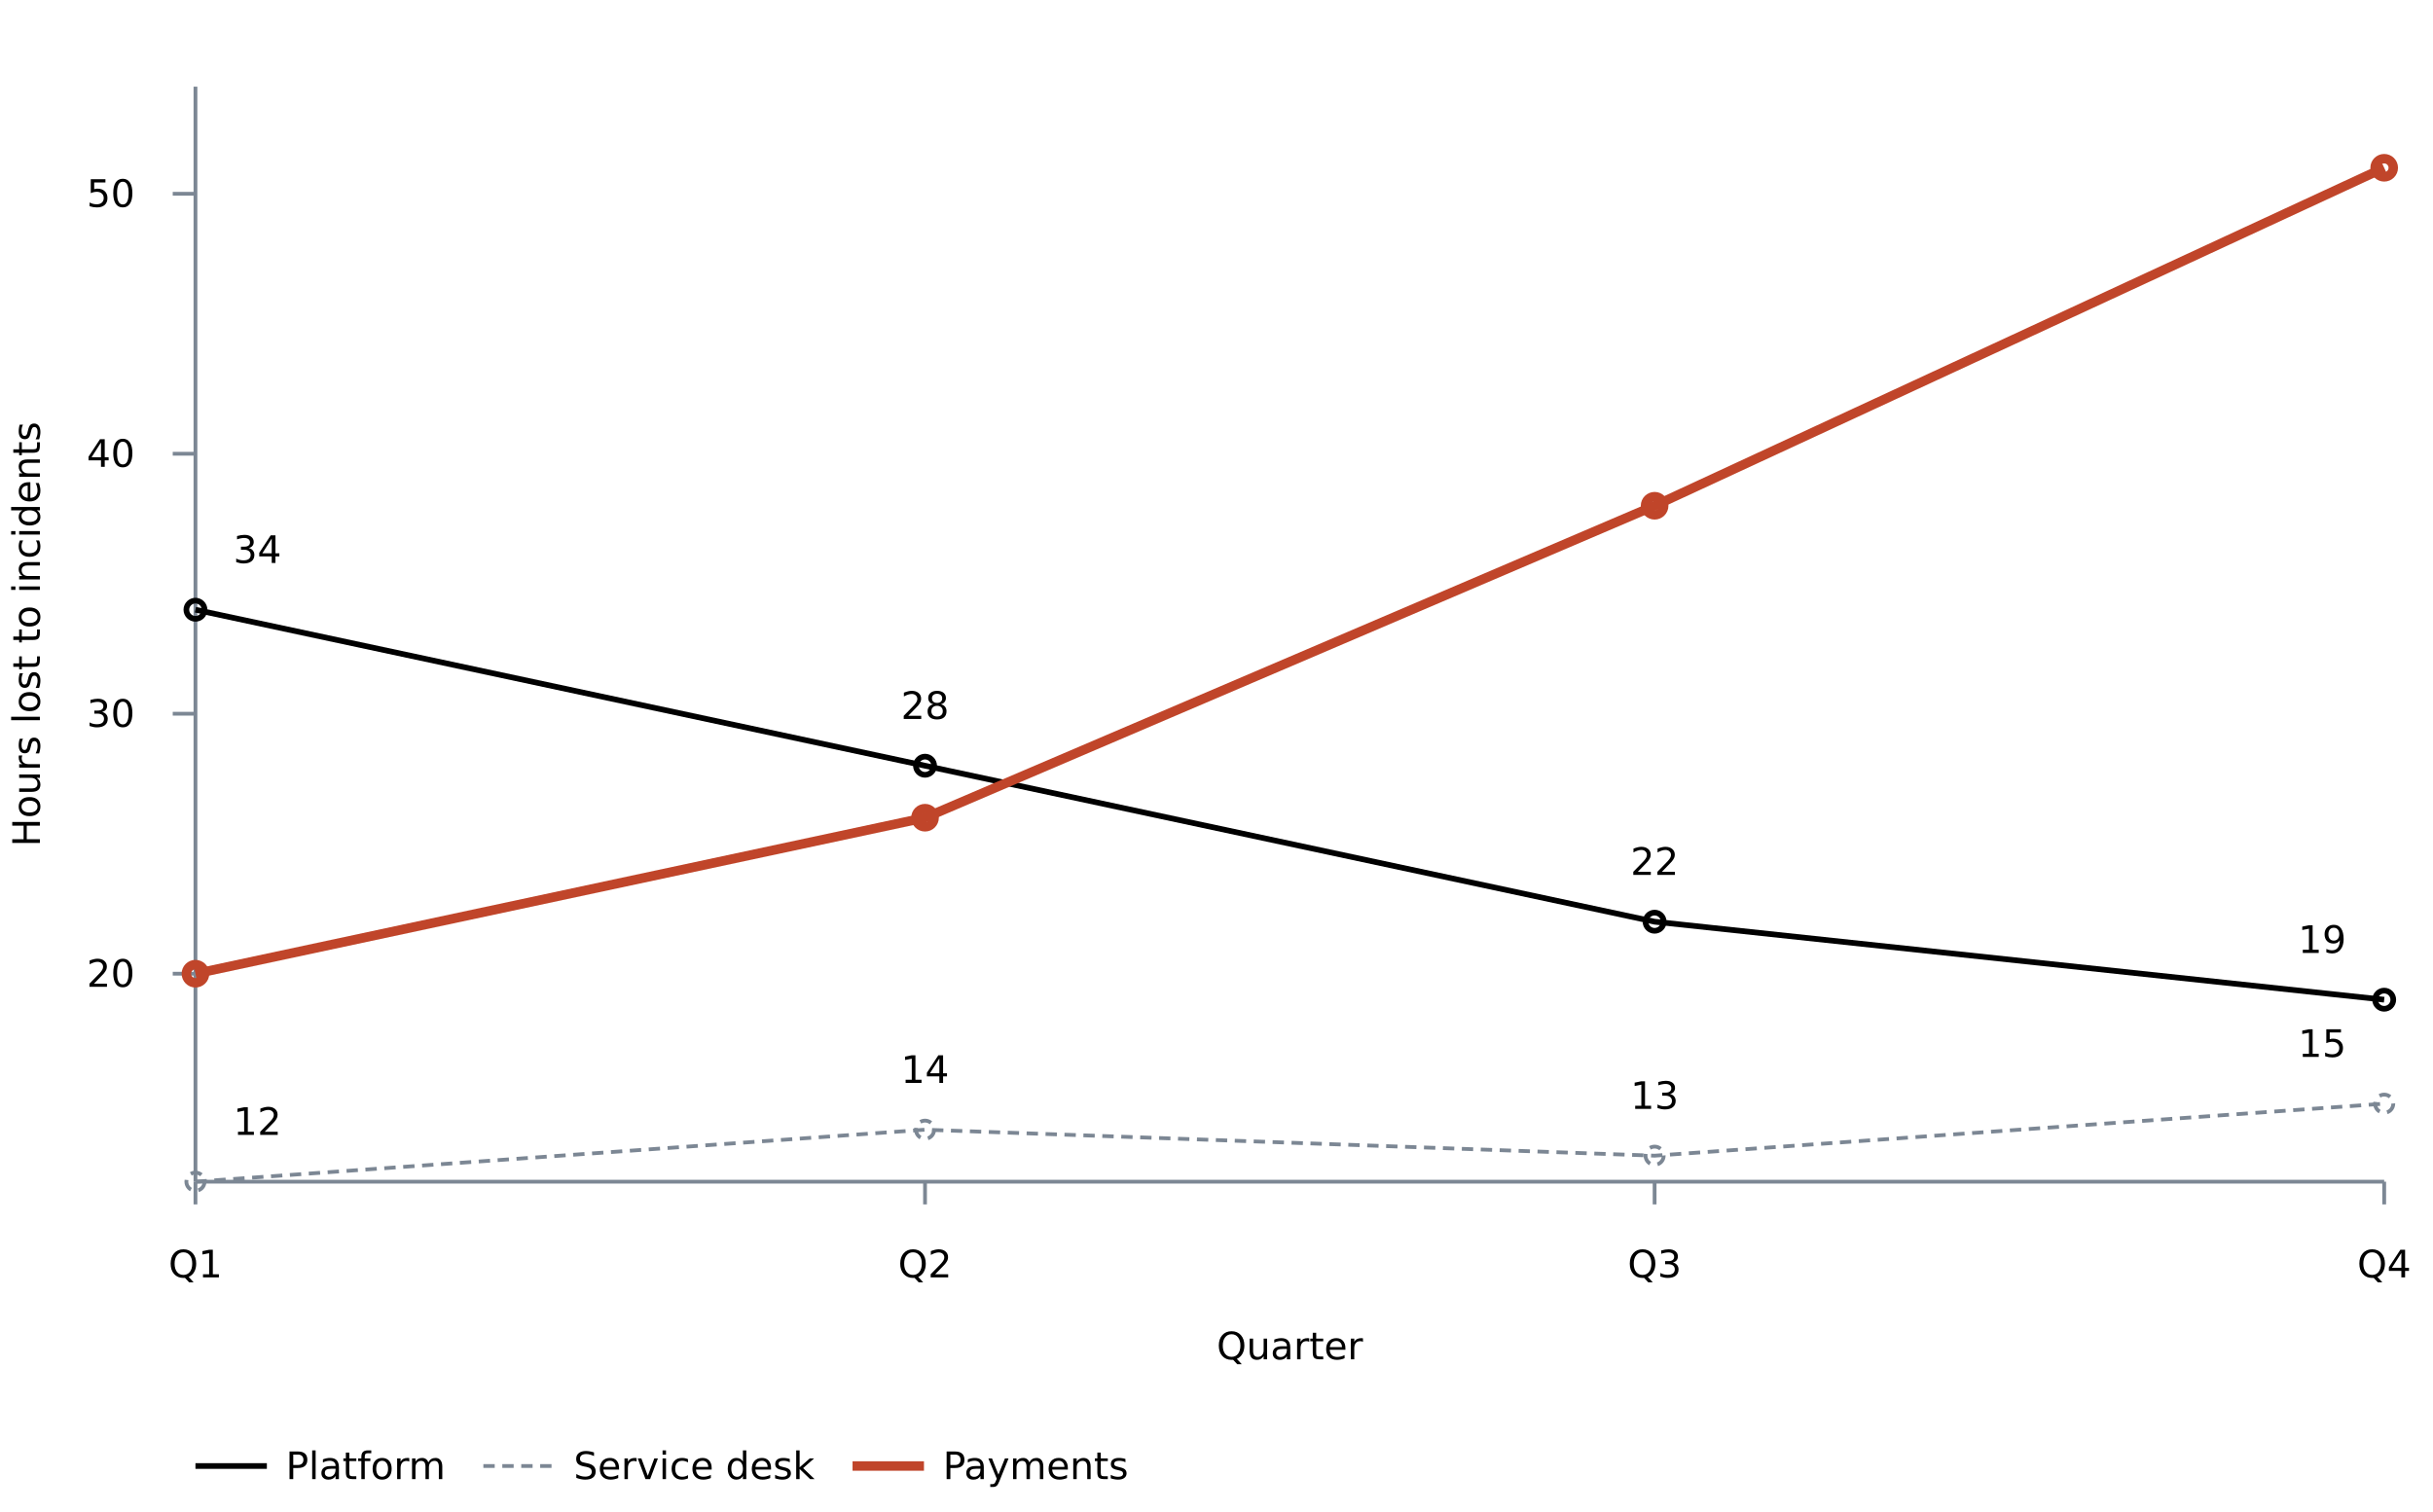
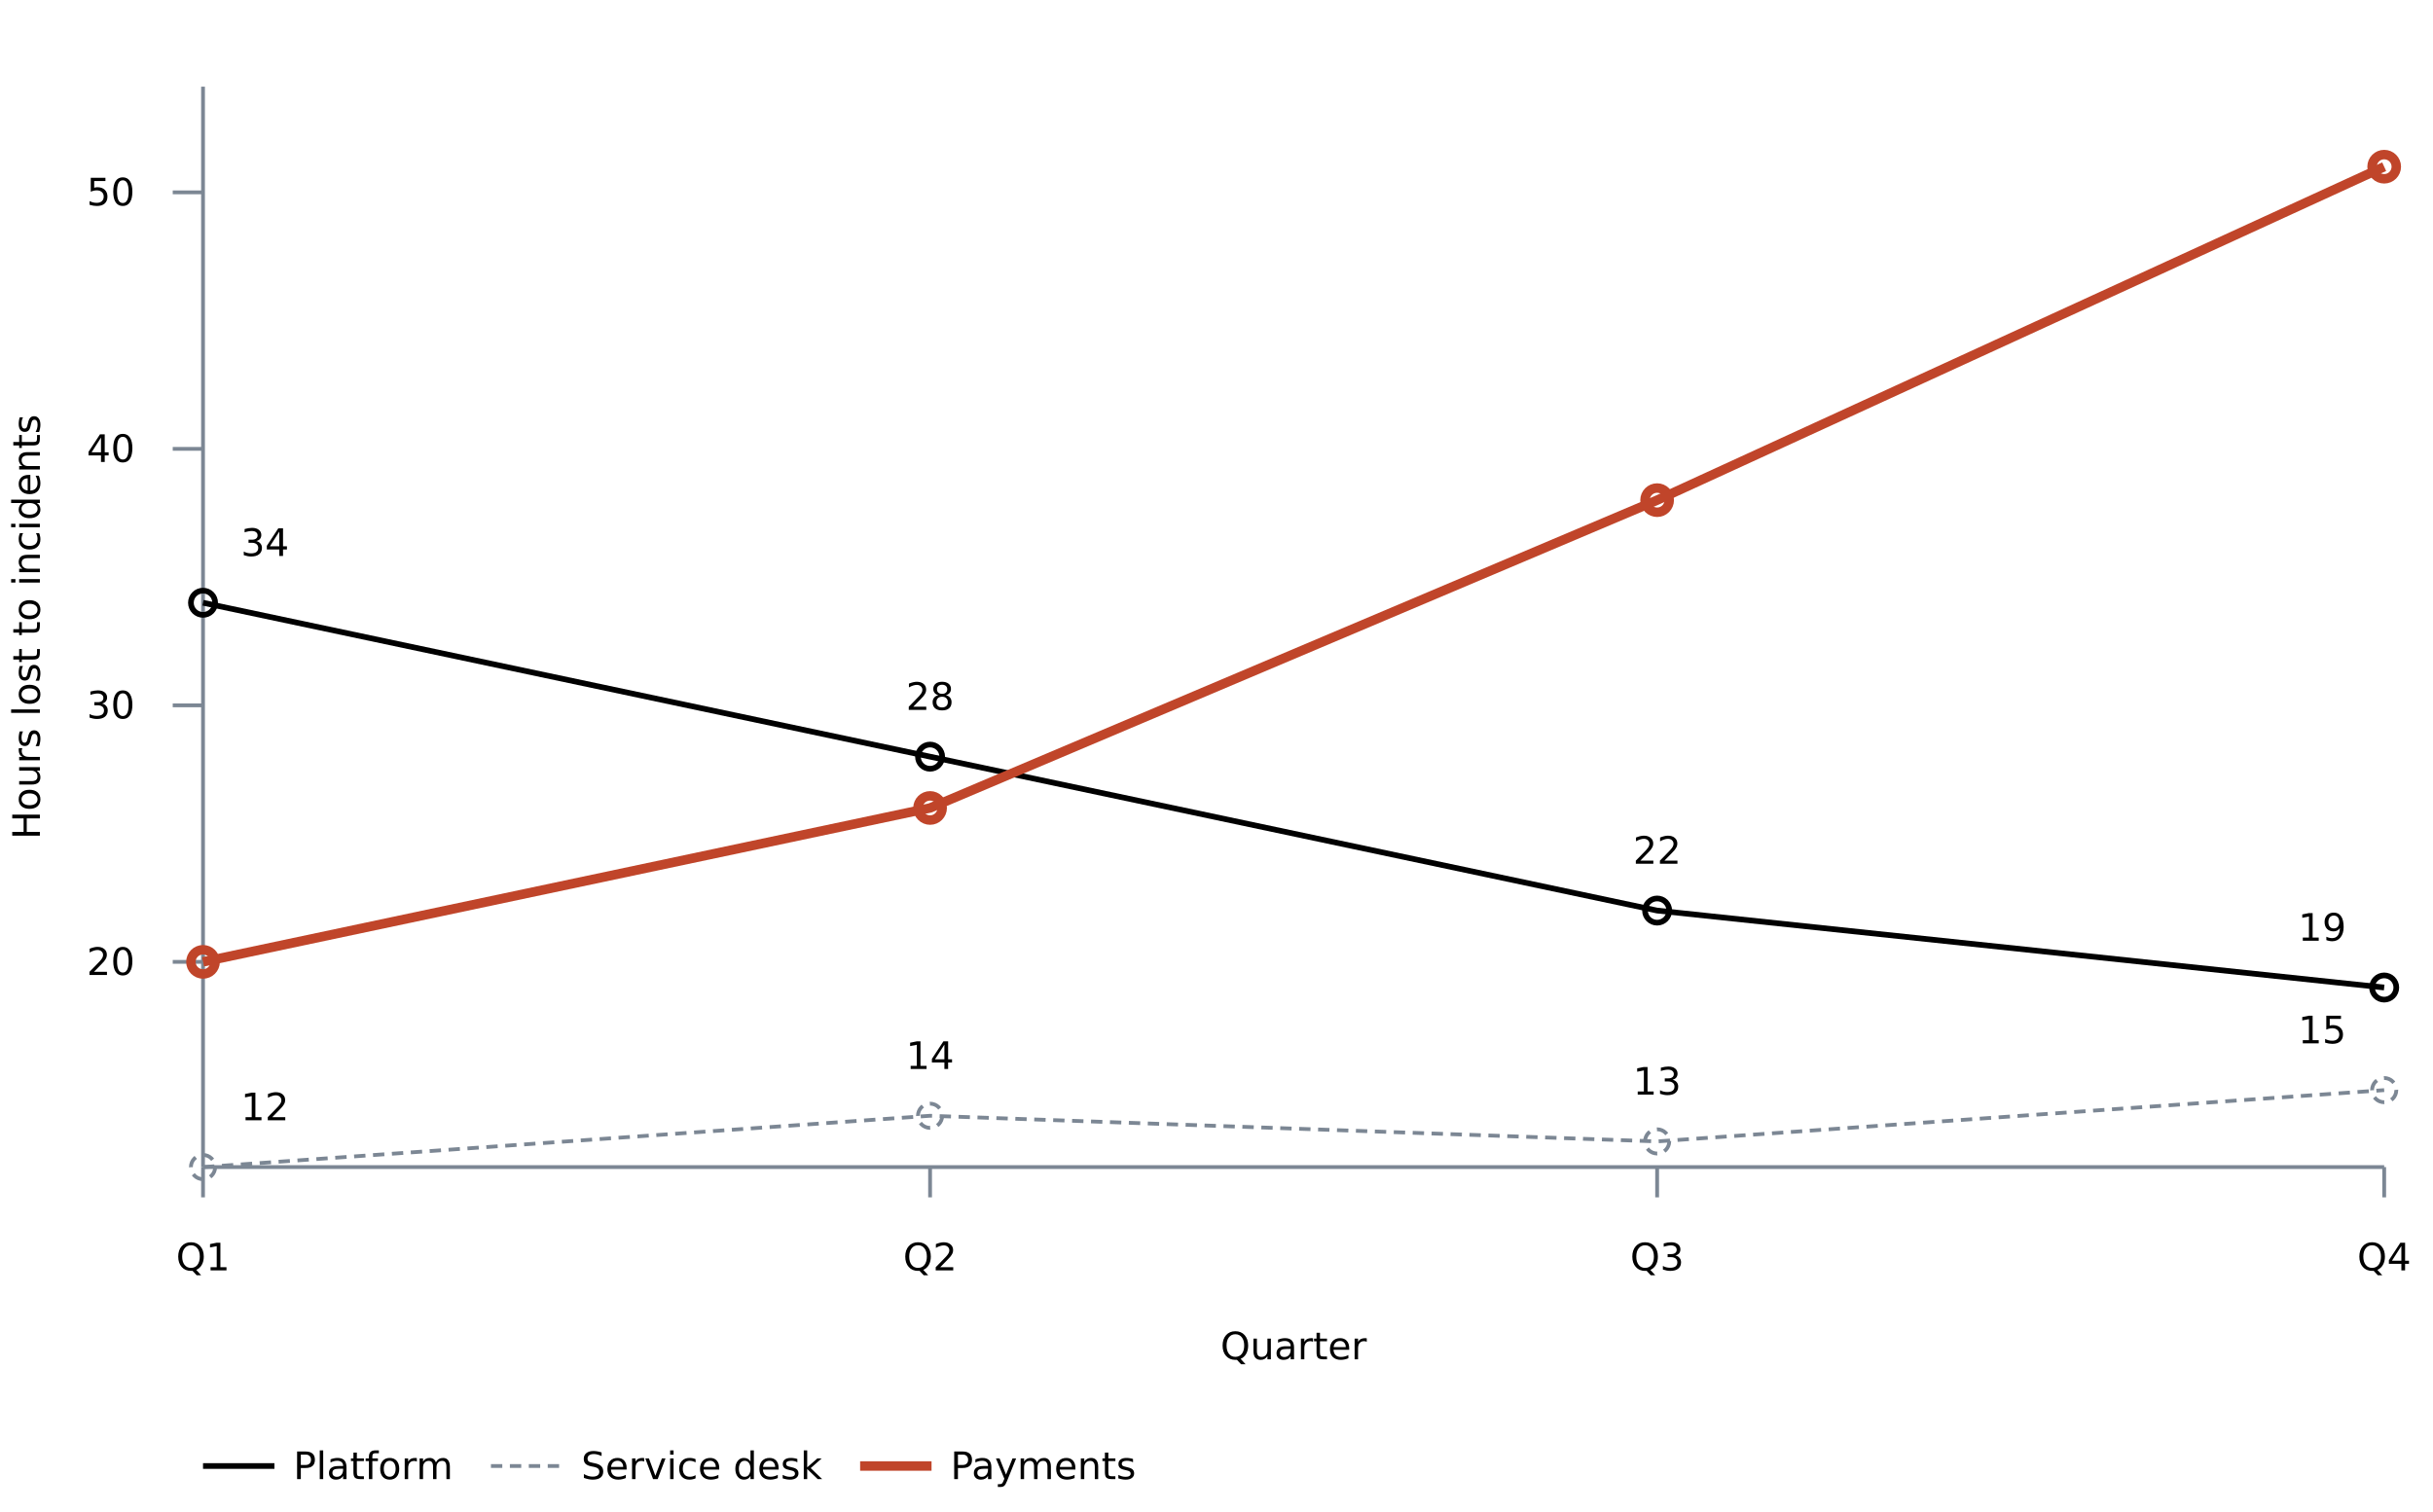
- <svg xmlns="http://www.w3.org/2000/svg" viewBox="-1.25 -1.25 642.5 399.3" role="img" aria-labelledby="dsb79712cc1e-title dsb79712cc1e-desc">
-   <path d="M 50.365 21.641 L 50.365 310.878" fill="none" stroke="#7c8794" stroke-width="1" />
-   <path d="M 50.365 310.878 L 628.359 310.878" fill="none" stroke="#7c8794" stroke-width="1" />
-   <path d="M 50.365 310.878 L 50.365 316.878" fill="none" stroke="#7c8794" stroke-width="1" />
-   <path d="M 243.03 310.878 L 243.03 316.878" fill="none" stroke="#7c8794" stroke-width="1" />
-   <path d="M 435.695 310.878 L 435.695 316.878" fill="none" stroke="#7c8794" stroke-width="1" />
-   <path d="M 628.359 310.878 L 628.359 316.878" fill="none" stroke="#7c8794" stroke-width="1" />
-   <path d="M 44.365 255.942 L 50.365 255.942" fill="none" stroke="#7c8794" stroke-width="1" />
-   <path d="M 44.365 187.272 L 50.365 187.272" fill="none" stroke="#7c8794" stroke-width="1" />
-   <path d="M 44.365 118.602 L 50.365 118.602" fill="none" stroke="#7c8794" stroke-width="1" />
-   <path d="M 44.365 49.933 L 50.365 49.933" fill="none" stroke="#7c8794" stroke-width="1" />
-   <text x="50.365" y="336.16" font-family="'DejaVu Sans', sans-serif" font-size="10" fill="currentColor" text-anchor="middle">Q1</text>
-   <text x="243.03" y="336.16" font-family="'DejaVu Sans', sans-serif" font-size="10" fill="currentColor" text-anchor="middle">Q2</text>
-   <text x="435.695" y="336.16" font-family="'DejaVu Sans', sans-serif" font-size="10" fill="currentColor" text-anchor="middle">Q3</text>
-   <text x="628.359" y="336.16" font-family="'DejaVu Sans', sans-serif" font-size="10" fill="currentColor" text-anchor="middle">Q4</text>
-   <text x="34.365" y="259.404" font-family="'DejaVu Sans', sans-serif" font-size="10" fill="currentColor" text-anchor="end">20</text>
-   <text x="34.365" y="190.734" font-family="'DejaVu Sans', sans-serif" font-size="10" fill="currentColor" text-anchor="end">30</text>
-   <text x="34.365" y="122.064" font-family="'DejaVu Sans', sans-serif" font-size="10" fill="currentColor" text-anchor="end">40</text>
-   <text x="34.365" y="53.395" font-family="'DejaVu Sans', sans-serif" font-size="10" fill="currentColor" text-anchor="end">50</text>
-   <text x="339.362" y="357.801" font-family="'DejaVu Sans', sans-serif" font-size="10" fill="currentColor" text-anchor="middle">Quarter</text>
-   <text x="9.282" y="166.259" font-family="'DejaVu Sans', sans-serif" font-size="10" fill="currentColor" text-anchor="middle" transform="rotate(-90 9.282 166.259)">Hours lost to incidents</text>
-   <path d="M 50.365 385.98 L 69.223 385.98" fill="none" stroke="currentColor" stroke-width="1.5" />
-   <text x="74.223" y="389.442" font-family="'DejaVu Sans', sans-serif" font-size="10" fill="currentColor">Platform</text>
-   <path d="M 126.396 385.98 L 145.254 385.98" fill="none" stroke="#7c8794" stroke-width="1" stroke-dasharray="3 2" />
-   <text x="150.254" y="389.442" font-family="'DejaVu Sans', sans-serif" font-size="10" fill="currentColor">Service desk</text>
-   <path d="M 223.891 385.98 L 242.749 385.98" fill="none" stroke="#c0452a" stroke-width="2.5" />
-   <text x="247.749" y="389.442" font-family="'DejaVu Sans', sans-serif" font-size="10" fill="currentColor">Payments</text>
-   <path d="M 50.365 159.804 L 243.03 201.006 L 435.695 242.208 L 628.359 262.809" fill="none" stroke="currentColor" stroke-width="1.5" />
-   <ellipse cx="50.365" cy="159.804" rx="2.4" ry="2.4" fill="none" stroke="currentColor" stroke-width="1.5" />
-   <ellipse cx="243.03" cy="201.006" rx="2.4" ry="2.4" fill="none" stroke="currentColor" stroke-width="1.5" />
-   <ellipse cx="435.695" cy="242.208" rx="2.4" ry="2.4" fill="none" stroke="currentColor" stroke-width="1.5" />
-   <ellipse cx="628.359" cy="262.809" rx="2.4" ry="2.4" fill="none" stroke="currentColor" stroke-width="1.5" />
-   <path d="M 50.365 310.878 L 243.03 297.144 L 435.695 304.011 L 628.359 290.277" fill="none" stroke="#7c8794" stroke-width="1" stroke-dasharray="3 2" />
-   <ellipse cx="50.365" cy="310.878" rx="2.4" ry="2.4" fill="none" stroke="#7c8794" stroke-width="1" stroke-dasharray="3 2" />
-   <ellipse cx="243.03" cy="297.144" rx="2.4" ry="2.4" fill="none" stroke="#7c8794" stroke-width="1" stroke-dasharray="3 2" />
-   <ellipse cx="435.695" cy="304.011" rx="2.4" ry="2.4" fill="none" stroke="#7c8794" stroke-width="1" stroke-dasharray="3 2" />
-   <ellipse cx="628.359" cy="290.277" rx="2.4" ry="2.4" fill="none" stroke="#7c8794" stroke-width="1" stroke-dasharray="3 2" />
-   <path d="M 50.365 255.942 L 243.03 214.74 L 435.695 132.336 L 628.359 43.066" fill="none" stroke="#c0452a" stroke-width="2.5" />
-   <ellipse cx="50.365" cy="255.942" rx="2.4" ry="2.4" fill="none" stroke="#c0452a" stroke-width="2.5" />
-   <ellipse cx="243.03" cy="214.74" rx="2.4" ry="2.4" fill="none" stroke="#c0452a" stroke-width="2.5" />
-   <ellipse cx="435.695" cy="132.336" rx="2.4" ry="2.4" fill="none" stroke="#c0452a" stroke-width="2.5" />
-   <ellipse cx="628.359" cy="43.066" rx="2.4" ry="2.4" fill="none" stroke="#c0452a" stroke-width="2.5" />
-   <text x="60.365" y="147.446" font-family="'DejaVu Sans', sans-serif" font-size="10" fill="currentColor">34</text>
-   <text x="243.03" y="188.648" font-family="'DejaVu Sans', sans-serif" font-size="10" fill="currentColor" text-anchor="middle">28</text>
-   <text x="435.695" y="229.85" font-family="'DejaVu Sans', sans-serif" font-size="10" fill="currentColor" text-anchor="middle">22</text>
-   <text x="618.359" y="250.451" font-family="'DejaVu Sans', sans-serif" font-size="10" fill="currentColor" text-anchor="end">19</text>
-   <text x="60.365" y="298.52" font-family="'DejaVu Sans', sans-serif" font-size="10" fill="currentColor">12</text>
-   <text x="243.03" y="284.786" font-family="'DejaVu Sans', sans-serif" font-size="10" fill="currentColor" text-anchor="middle">14</text>
-   <text x="435.695" y="291.653" font-family="'DejaVu Sans', sans-serif" font-size="10" fill="currentColor" text-anchor="middle">13</text>
-   <text x="618.359" y="277.919" font-family="'DejaVu Sans', sans-serif" font-size="10" fill="currentColor" text-anchor="end">15</text>
+ <svg xmlns="http://www.w3.org/2000/svg" viewBox="-1.25 -1.25 642.5 399.3" role="img" aria-labelledby="ds0288605bf1-title ds0288605bf1-desc">
+   <path d="M 52.365 21.641 L 52.365 307.019" fill="none" stroke="#7c8794" stroke-width="1" />
+   <path d="M 52.365 307.019 L 628.359 307.019" fill="none" stroke="#7c8794" stroke-width="1" />
+   <path d="M 52.365 307.019 L 52.365 315.019" fill="none" stroke="#7c8794" stroke-width="1" />
+   <path d="M 244.363 307.019 L 244.363 315.019" fill="none" stroke="#7c8794" stroke-width="1" />
+   <path d="M 436.361 307.019 L 436.361 315.019" fill="none" stroke="#7c8794" stroke-width="1" />
+   <path d="M 628.359 307.019 L 628.359 315.019" fill="none" stroke="#7c8794" stroke-width="1" />
+   <path d="M 44.365 252.816 L 52.365 252.816" fill="none" stroke="#7c8794" stroke-width="1" />
+   <path d="M 44.365 185.062 L 52.365 185.062" fill="none" stroke="#7c8794" stroke-width="1" />
+   <path d="M 44.365 117.309 L 52.365 117.309" fill="none" stroke="#7c8794" stroke-width="1" />
+   <path d="M 44.365 49.555 L 52.365 49.555" fill="none" stroke="#7c8794" stroke-width="1" />
+   <text x="52.365" y="334.301" font-family="'DejaVu Sans', sans-serif" font-size="10" fill="currentColor" text-anchor="middle">Q1</text>
+   <text x="244.363" y="334.301" font-family="'DejaVu Sans', sans-serif" font-size="10" fill="currentColor" text-anchor="middle">Q2</text>
+   <text x="436.361" y="334.301" font-family="'DejaVu Sans', sans-serif" font-size="10" fill="currentColor" text-anchor="middle">Q3</text>
+   <text x="628.359" y="334.301" font-family="'DejaVu Sans', sans-serif" font-size="10" fill="currentColor" text-anchor="middle">Q4</text>
+   <text x="34.365" y="256.278" font-family="'DejaVu Sans', sans-serif" font-size="10" fill="currentColor" text-anchor="end">20</text>
+   <text x="34.365" y="188.524" font-family="'DejaVu Sans', sans-serif" font-size="10" fill="currentColor" text-anchor="end">30</text>
+   <text x="34.365" y="120.771" font-family="'DejaVu Sans', sans-serif" font-size="10" fill="currentColor" text-anchor="end">40</text>
+   <text x="34.365" y="53.017" font-family="'DejaVu Sans', sans-serif" font-size="10" fill="currentColor" text-anchor="end">50</text>
+   <text x="340.362" y="357.801" font-family="'DejaVu Sans', sans-serif" font-size="10" fill="currentColor" text-anchor="middle">Quarter</text>
+   <text x="9.282" y="164.33" font-family="'DejaVu Sans', sans-serif" font-size="10" fill="currentColor" text-anchor="middle" transform="rotate(-90 9.282 164.33)">Hours lost to incidents</text>
+   <path d="M 52.365 385.98 L 71.223 385.98" fill="none" stroke="currentColor" stroke-width="1.5" />
+   <text x="76.223" y="389.442" font-family="'DejaVu Sans', sans-serif" font-size="10" fill="currentColor">Platform</text>
+   <path d="M 128.396 385.98 L 147.254 385.98" fill="none" stroke="#7c8794" stroke-width="1" stroke-dasharray="3 2" />
+   <text x="152.254" y="389.442" font-family="'DejaVu Sans', sans-serif" font-size="10" fill="currentColor">Service desk</text>
+   <path d="M 225.891 385.98 L 244.749 385.98" fill="none" stroke="#c0452a" stroke-width="2.5" />
+   <text x="249.749" y="389.442" font-family="'DejaVu Sans', sans-serif" font-size="10" fill="currentColor">Payments</text>
+   <path d="M 52.365 157.961 L 244.363 198.613 L 436.361 239.265 L 628.359 259.591" fill="none" stroke="currentColor" stroke-width="1.5" />
+   <ellipse cx="52.365" cy="157.961" rx="3.2" ry="3.2" fill="none" stroke="currentColor" stroke-width="1.5" />
+   <ellipse cx="244.363" cy="198.613" rx="3.2" ry="3.2" fill="none" stroke="currentColor" stroke-width="1.5" />
+   <ellipse cx="436.361" cy="239.265" rx="3.2" ry="3.2" fill="none" stroke="currentColor" stroke-width="1.5" />
+   <ellipse cx="628.359" cy="259.591" rx="3.2" ry="3.2" fill="none" stroke="currentColor" stroke-width="1.5" />
+   <path d="M 52.365 307.019 L 244.363 293.468 L 436.361 300.243 L 628.359 286.693" fill="none" stroke="#7c8794" stroke-width="1" stroke-dasharray="3 2" />
+   <ellipse cx="52.365" cy="307.019" rx="3.2" ry="3.2" fill="none" stroke="#7c8794" stroke-width="1" stroke-dasharray="3 2" />
+   <ellipse cx="244.363" cy="293.468" rx="3.2" ry="3.2" fill="none" stroke="#7c8794" stroke-width="1" stroke-dasharray="3 2" />
+   <ellipse cx="436.361" cy="300.243" rx="3.2" ry="3.2" fill="none" stroke="#7c8794" stroke-width="1" stroke-dasharray="3 2" />
+   <ellipse cx="628.359" cy="286.693" rx="3.2" ry="3.2" fill="none" stroke="#7c8794" stroke-width="1" stroke-dasharray="3 2" />
+   <path d="M 52.365 252.816 L 244.363 212.164 L 436.361 130.859 L 628.359 42.78" fill="none" stroke="#c0452a" stroke-width="2.5" />
+   <ellipse cx="52.365" cy="252.816" rx="3.2" ry="3.2" fill="none" stroke="#c0452a" stroke-width="2.5" />
+   <ellipse cx="244.363" cy="212.164" rx="3.2" ry="3.2" fill="none" stroke="#c0452a" stroke-width="2.5" />
+   <ellipse cx="436.361" cy="130.859" rx="3.2" ry="3.2" fill="none" stroke="#c0452a" stroke-width="2.5" />
+   <ellipse cx="628.359" cy="42.78" rx="3.2" ry="3.2" fill="none" stroke="#c0452a" stroke-width="2.5" />
+   <text x="62.365" y="145.602" font-family="'DejaVu Sans', sans-serif" font-size="10" fill="currentColor">34</text>
+   <text x="244.363" y="186.255" font-family="'DejaVu Sans', sans-serif" font-size="10" fill="currentColor" text-anchor="middle">28</text>
+   <text x="436.361" y="226.907" font-family="'DejaVu Sans', sans-serif" font-size="10" fill="currentColor" text-anchor="middle">22</text>
+   <text x="618.359" y="247.233" font-family="'DejaVu Sans', sans-serif" font-size="10" fill="currentColor" text-anchor="end">19</text>
+   <text x="62.365" y="294.66" font-family="'DejaVu Sans', sans-serif" font-size="10" fill="currentColor">12</text>
+   <text x="244.363" y="281.11" font-family="'DejaVu Sans', sans-serif" font-size="10" fill="currentColor" text-anchor="middle">14</text>
+   <text x="436.361" y="287.885" font-family="'DejaVu Sans', sans-serif" font-size="10" fill="currentColor" text-anchor="middle">13</text>
+   <text x="618.359" y="274.334" font-family="'DejaVu Sans', sans-serif" font-size="10" fill="currentColor" text-anchor="end">15</text>
</svg>
